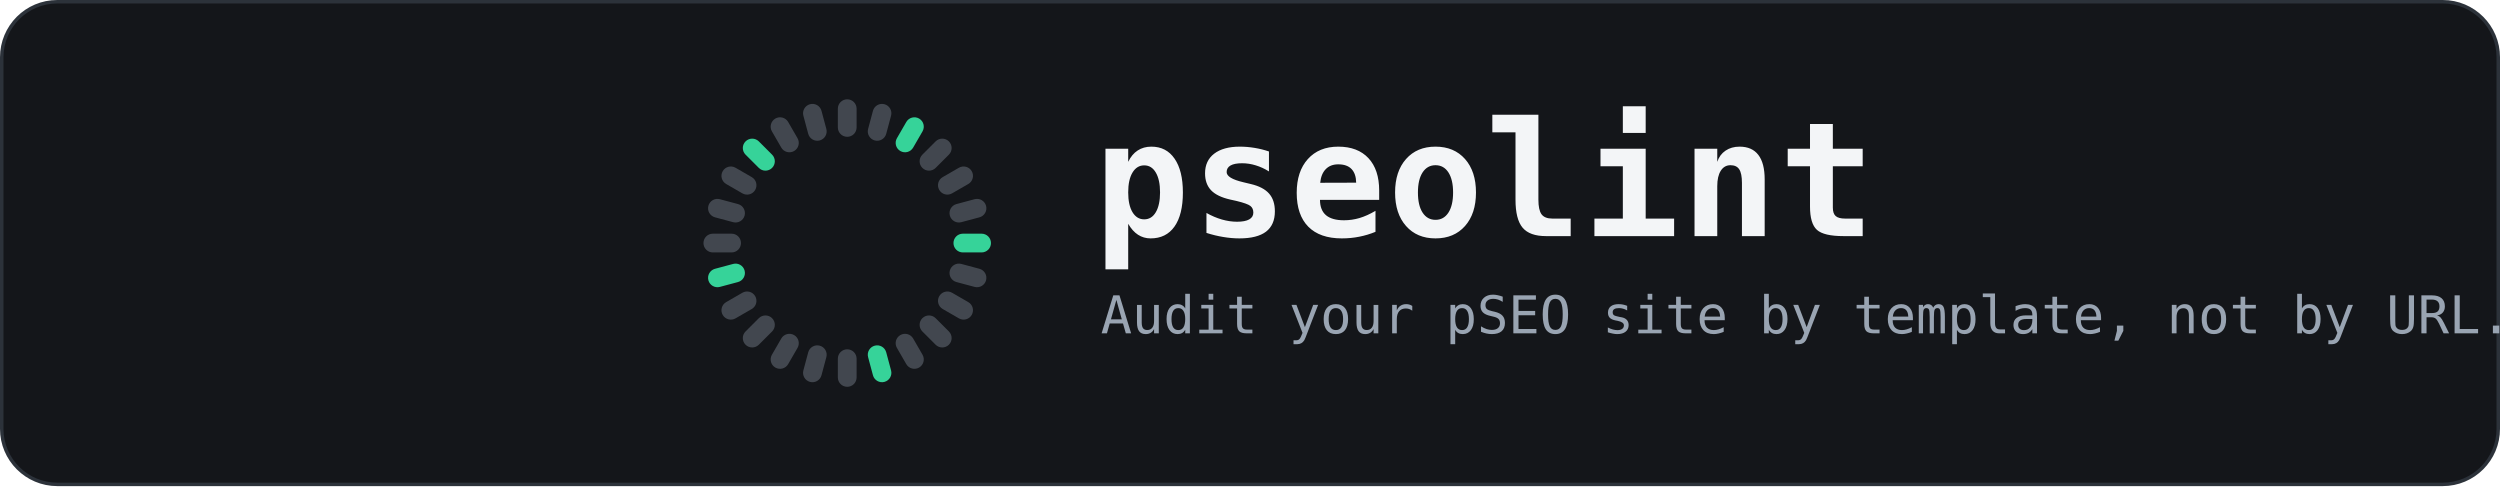
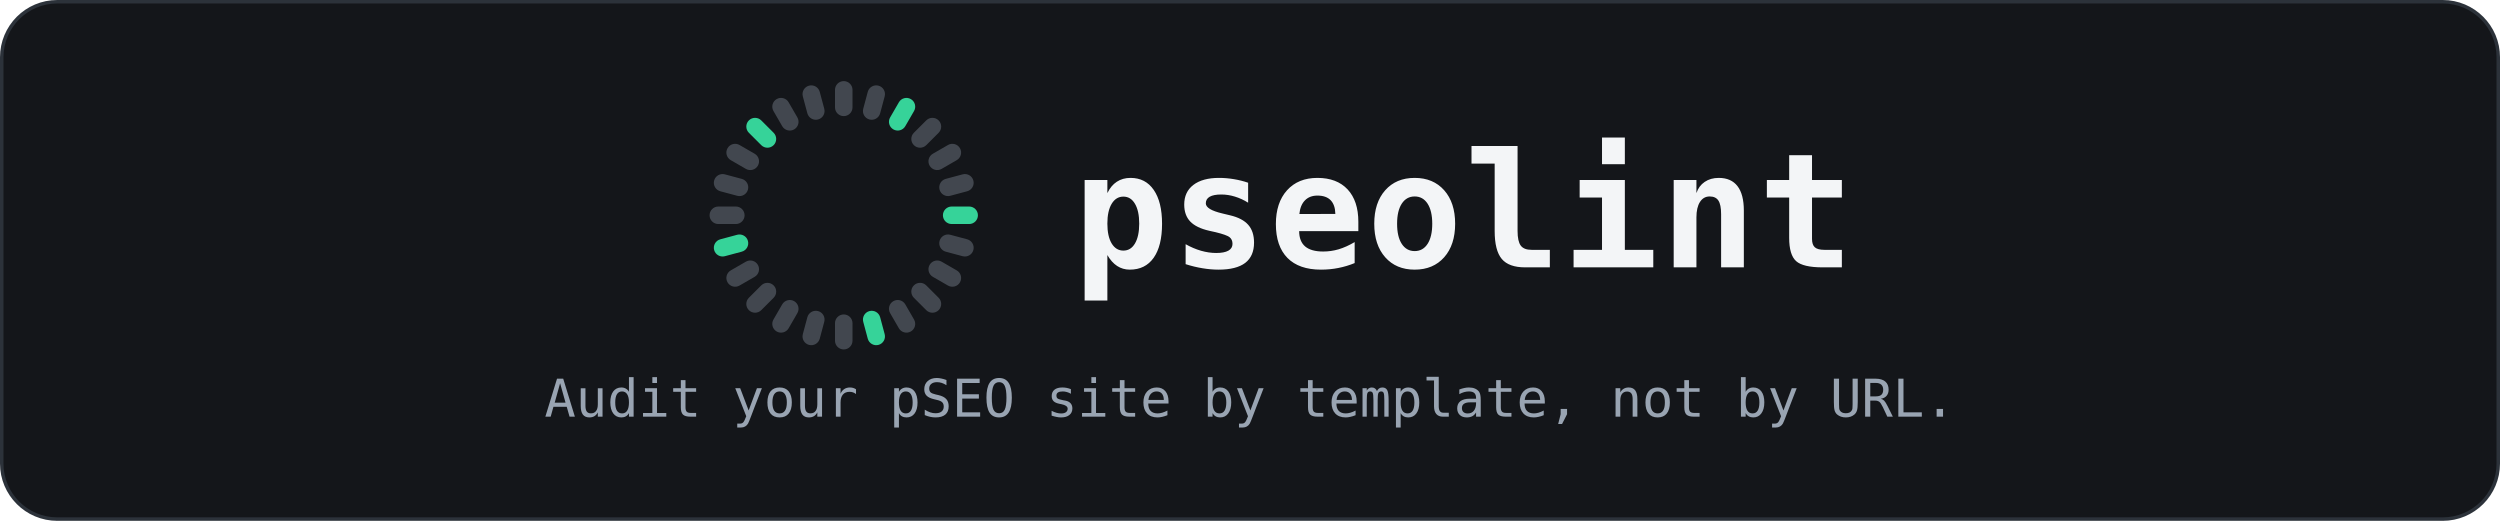
- <svg xmlns="http://www.w3.org/2000/svg" width="720" height="140" viewBox="0 0 720 140" font-family="ui-monospace,SFMono-Regular,Menlo,Consolas,monospace">
-   <rect x="0.5" y="0.5" width="719" height="139" rx="16" fill="hsl(222,14%,9%)" stroke="hsl(215,14%,20%)" />
-   <rect x="241.30" y="28.60" width="5.40" height="10.80" rx="2.70" fill="hsl(215,14%,65%)" opacity="0.35" transform="rotate(0.0 244.00 34.00)" />
-   <rect x="250.62" y="29.83" width="5.40" height="10.80" rx="2.70" fill="hsl(215,14%,65%)" opacity="0.35" transform="rotate(15.0 253.32 35.23)" />
-   <rect x="259.30" y="33.42" width="5.40" height="10.80" rx="2.70" fill="hsl(158,64%,52%)" opacity="1.0" transform="rotate(30.0 262.00 38.82)" />
-   <rect x="266.76" y="39.14" width="5.40" height="10.80" rx="2.70" fill="hsl(215,14%,65%)" opacity="0.35" transform="rotate(45.0 269.46 44.54)" />
-   <rect x="272.48" y="46.60" width="5.40" height="10.80" rx="2.70" fill="hsl(215,14%,65%)" opacity="0.35" transform="rotate(60.0 275.18 52.00)" />
-   <rect x="276.07" y="55.28" width="5.40" height="10.80" rx="2.70" fill="hsl(215,14%,65%)" opacity="0.35" transform="rotate(75.0 278.77 60.68)" />
-   <rect x="277.30" y="64.60" width="5.40" height="10.80" rx="2.70" fill="hsl(158,64%,52%)" opacity="1.0" transform="rotate(90.0 280.00 70.00)" />
-   <rect x="276.07" y="73.92" width="5.40" height="10.80" rx="2.70" fill="hsl(215,14%,65%)" opacity="0.35" transform="rotate(105.0 278.77 79.32)" />
-   <rect x="272.48" y="82.60" width="5.40" height="10.80" rx="2.70" fill="hsl(215,14%,65%)" opacity="0.35" transform="rotate(120.0 275.18 88.00)" />
-   <rect x="266.76" y="90.06" width="5.40" height="10.80" rx="2.70" fill="hsl(215,14%,65%)" opacity="0.35" transform="rotate(135.0 269.46 95.46)" />
-   <rect x="259.30" y="95.78" width="5.40" height="10.80" rx="2.70" fill="hsl(215,14%,65%)" opacity="0.35" transform="rotate(150.0 262.00 101.18)" />
-   <rect x="250.62" y="99.37" width="5.40" height="10.80" rx="2.70" fill="hsl(158,64%,52%)" opacity="1.0" transform="rotate(165.0 253.32 104.77)" />
-   <rect x="241.30" y="100.60" width="5.40" height="10.80" rx="2.70" fill="hsl(215,14%,65%)" opacity="0.35" transform="rotate(180.0 244.00 106.00)" />
-   <rect x="231.98" y="99.37" width="5.40" height="10.80" rx="2.70" fill="hsl(215,14%,65%)" opacity="0.35" transform="rotate(195.0 234.68 104.77)" />
-   <rect x="223.30" y="95.78" width="5.40" height="10.80" rx="2.70" fill="hsl(215,14%,65%)" opacity="0.35" transform="rotate(210.0 226.00 101.18)" />
-   <rect x="215.84" y="90.06" width="5.40" height="10.80" rx="2.70" fill="hsl(215,14%,65%)" opacity="0.35" transform="rotate(225.0 218.54 95.46)" />
-   <rect x="210.12" y="82.60" width="5.40" height="10.80" rx="2.70" fill="hsl(215,14%,65%)" opacity="0.35" transform="rotate(240.0 212.82 88.00)" />
-   <rect x="206.53" y="73.92" width="5.40" height="10.80" rx="2.70" fill="hsl(158,64%,52%)" opacity="1.0" transform="rotate(255.0 209.23 79.32)" />
-   <rect x="205.30" y="64.60" width="5.40" height="10.80" rx="2.70" fill="hsl(215,14%,65%)" opacity="0.35" transform="rotate(270.0 208.00 70.00)" />
-   <rect x="206.53" y="55.28" width="5.40" height="10.80" rx="2.70" fill="hsl(215,14%,65%)" opacity="0.35" transform="rotate(285.0 209.23 60.68)" />
-   <rect x="210.12" y="46.60" width="5.40" height="10.80" rx="2.70" fill="hsl(215,14%,65%)" opacity="0.35" transform="rotate(300.0 212.82 52.00)" />
-   <rect x="215.84" y="39.14" width="5.40" height="10.80" rx="2.70" fill="hsl(158,64%,52%)" opacity="1.0" transform="rotate(315.0 218.54 44.54)" />
-   <rect x="223.30" y="33.42" width="5.40" height="10.80" rx="2.70" fill="hsl(215,14%,65%)" opacity="0.35" transform="rotate(330.0 226.00 38.82)" />
-   <rect x="231.98" y="29.83" width="5.40" height="10.80" rx="2.70" fill="hsl(215,14%,65%)" opacity="0.35" transform="rotate(345.0 234.68 35.23)" />
-   <text x="315.0" y="68.0" font-size="46" font-weight="700" letter-spacing="0.5" fill="hsl(210,20%,96%)">pseolint</text>
-   <text x="317.0" y="96.0" font-size="15" fill="hsl(215,14%,65%)">Audit your pSEO site by template, not by URL.</text>
+ <svg xmlns="http://www.w3.org/2000/svg" width="720" height="150" viewBox="0 0 720 150" font-family="ui-monospace,SFMono-Regular,Menlo,Consolas,monospace">
+   <rect x="0.5" y="0.5" width="719" height="149" rx="16" fill="hsl(222,14%,9%)" stroke="hsl(215,14%,20%)" />
+   <rect x="240.48" y="23.36" width="5.04" height="10.08" rx="2.52" fill="hsl(215,14%,65%)" opacity="0.35" transform="rotate(0.0 243.00 28.40)" />
+   <rect x="249.18" y="24.50" width="5.04" height="10.08" rx="2.52" fill="hsl(215,14%,65%)" opacity="0.35" transform="rotate(15.0 251.70 29.54)" />
+   <rect x="257.28" y="27.86" width="5.04" height="10.08" rx="2.52" fill="hsl(158,64%,52%)" opacity="1.0" transform="rotate(30.0 259.80 32.90)" />
+   <rect x="264.24" y="33.20" width="5.04" height="10.08" rx="2.52" fill="hsl(215,14%,65%)" opacity="0.35" transform="rotate(45.0 266.76 38.24)" />
+   <rect x="269.58" y="40.16" width="5.04" height="10.08" rx="2.52" fill="hsl(215,14%,65%)" opacity="0.35" transform="rotate(60.0 272.10 45.20)" />
+   <rect x="272.94" y="48.26" width="5.04" height="10.08" rx="2.52" fill="hsl(215,14%,65%)" opacity="0.35" transform="rotate(75.0 275.46 53.30)" />
+   <rect x="274.08" y="56.96" width="5.04" height="10.08" rx="2.52" fill="hsl(158,64%,52%)" opacity="1.0" transform="rotate(90.0 276.60 62.00)" />
+   <rect x="272.94" y="65.66" width="5.04" height="10.08" rx="2.52" fill="hsl(215,14%,65%)" opacity="0.35" transform="rotate(105.0 275.46 70.70)" />
+   <rect x="269.58" y="73.76" width="5.04" height="10.08" rx="2.52" fill="hsl(215,14%,65%)" opacity="0.35" transform="rotate(120.0 272.10 78.80)" />
+   <rect x="264.24" y="80.72" width="5.04" height="10.08" rx="2.52" fill="hsl(215,14%,65%)" opacity="0.35" transform="rotate(135.0 266.76 85.76)" />
+   <rect x="257.28" y="86.06" width="5.04" height="10.08" rx="2.52" fill="hsl(215,14%,65%)" opacity="0.35" transform="rotate(150.0 259.80 91.10)" />
+   <rect x="249.18" y="89.42" width="5.04" height="10.08" rx="2.52" fill="hsl(158,64%,52%)" opacity="1.0" transform="rotate(165.0 251.70 94.46)" />
+   <rect x="240.48" y="90.56" width="5.04" height="10.08" rx="2.52" fill="hsl(215,14%,65%)" opacity="0.35" transform="rotate(180.0 243.00 95.60)" />
+   <rect x="231.78" y="89.42" width="5.04" height="10.08" rx="2.52" fill="hsl(215,14%,65%)" opacity="0.35" transform="rotate(195.0 234.30 94.46)" />
+   <rect x="223.68" y="86.06" width="5.04" height="10.08" rx="2.52" fill="hsl(215,14%,65%)" opacity="0.35" transform="rotate(210.0 226.20 91.10)" />
+   <rect x="216.72" y="80.72" width="5.04" height="10.08" rx="2.52" fill="hsl(215,14%,65%)" opacity="0.35" transform="rotate(225.0 219.24 85.76)" />
+   <rect x="211.38" y="73.76" width="5.04" height="10.08" rx="2.52" fill="hsl(215,14%,65%)" opacity="0.35" transform="rotate(240.0 213.90 78.80)" />
+   <rect x="208.02" y="65.66" width="5.04" height="10.08" rx="2.52" fill="hsl(158,64%,52%)" opacity="1.0" transform="rotate(255.0 210.54 70.70)" />
+   <rect x="206.88" y="56.96" width="5.04" height="10.08" rx="2.52" fill="hsl(215,14%,65%)" opacity="0.35" transform="rotate(270.0 209.40 62.00)" />
+   <rect x="208.02" y="48.26" width="5.04" height="10.08" rx="2.52" fill="hsl(215,14%,65%)" opacity="0.35" transform="rotate(285.0 210.54 53.30)" />
+   <rect x="211.38" y="40.16" width="5.04" height="10.08" rx="2.52" fill="hsl(215,14%,65%)" opacity="0.35" transform="rotate(300.0 213.90 45.20)" />
+   <rect x="216.72" y="33.20" width="5.04" height="10.08" rx="2.52" fill="hsl(158,64%,52%)" opacity="1.0" transform="rotate(315.0 219.24 38.24)" />
+   <rect x="223.68" y="27.86" width="5.04" height="10.08" rx="2.52" fill="hsl(215,14%,65%)" opacity="0.35" transform="rotate(330.0 226.20 32.90)" />
+   <rect x="231.78" y="24.50" width="5.04" height="10.08" rx="2.52" fill="hsl(215,14%,65%)" opacity="0.35" transform="rotate(345.0 234.30 29.54)" />
+   <text x="309.0" y="77" font-size="46" font-weight="700" letter-spacing="0.5" fill="hsl(210,20%,96%)">pseolint</text>
+   <text x="360.0" y="120" font-size="15" fill="hsl(215,14%,65%)" text-anchor="middle">Audit your pSEO site by template, not by URL.</text>
</svg>
